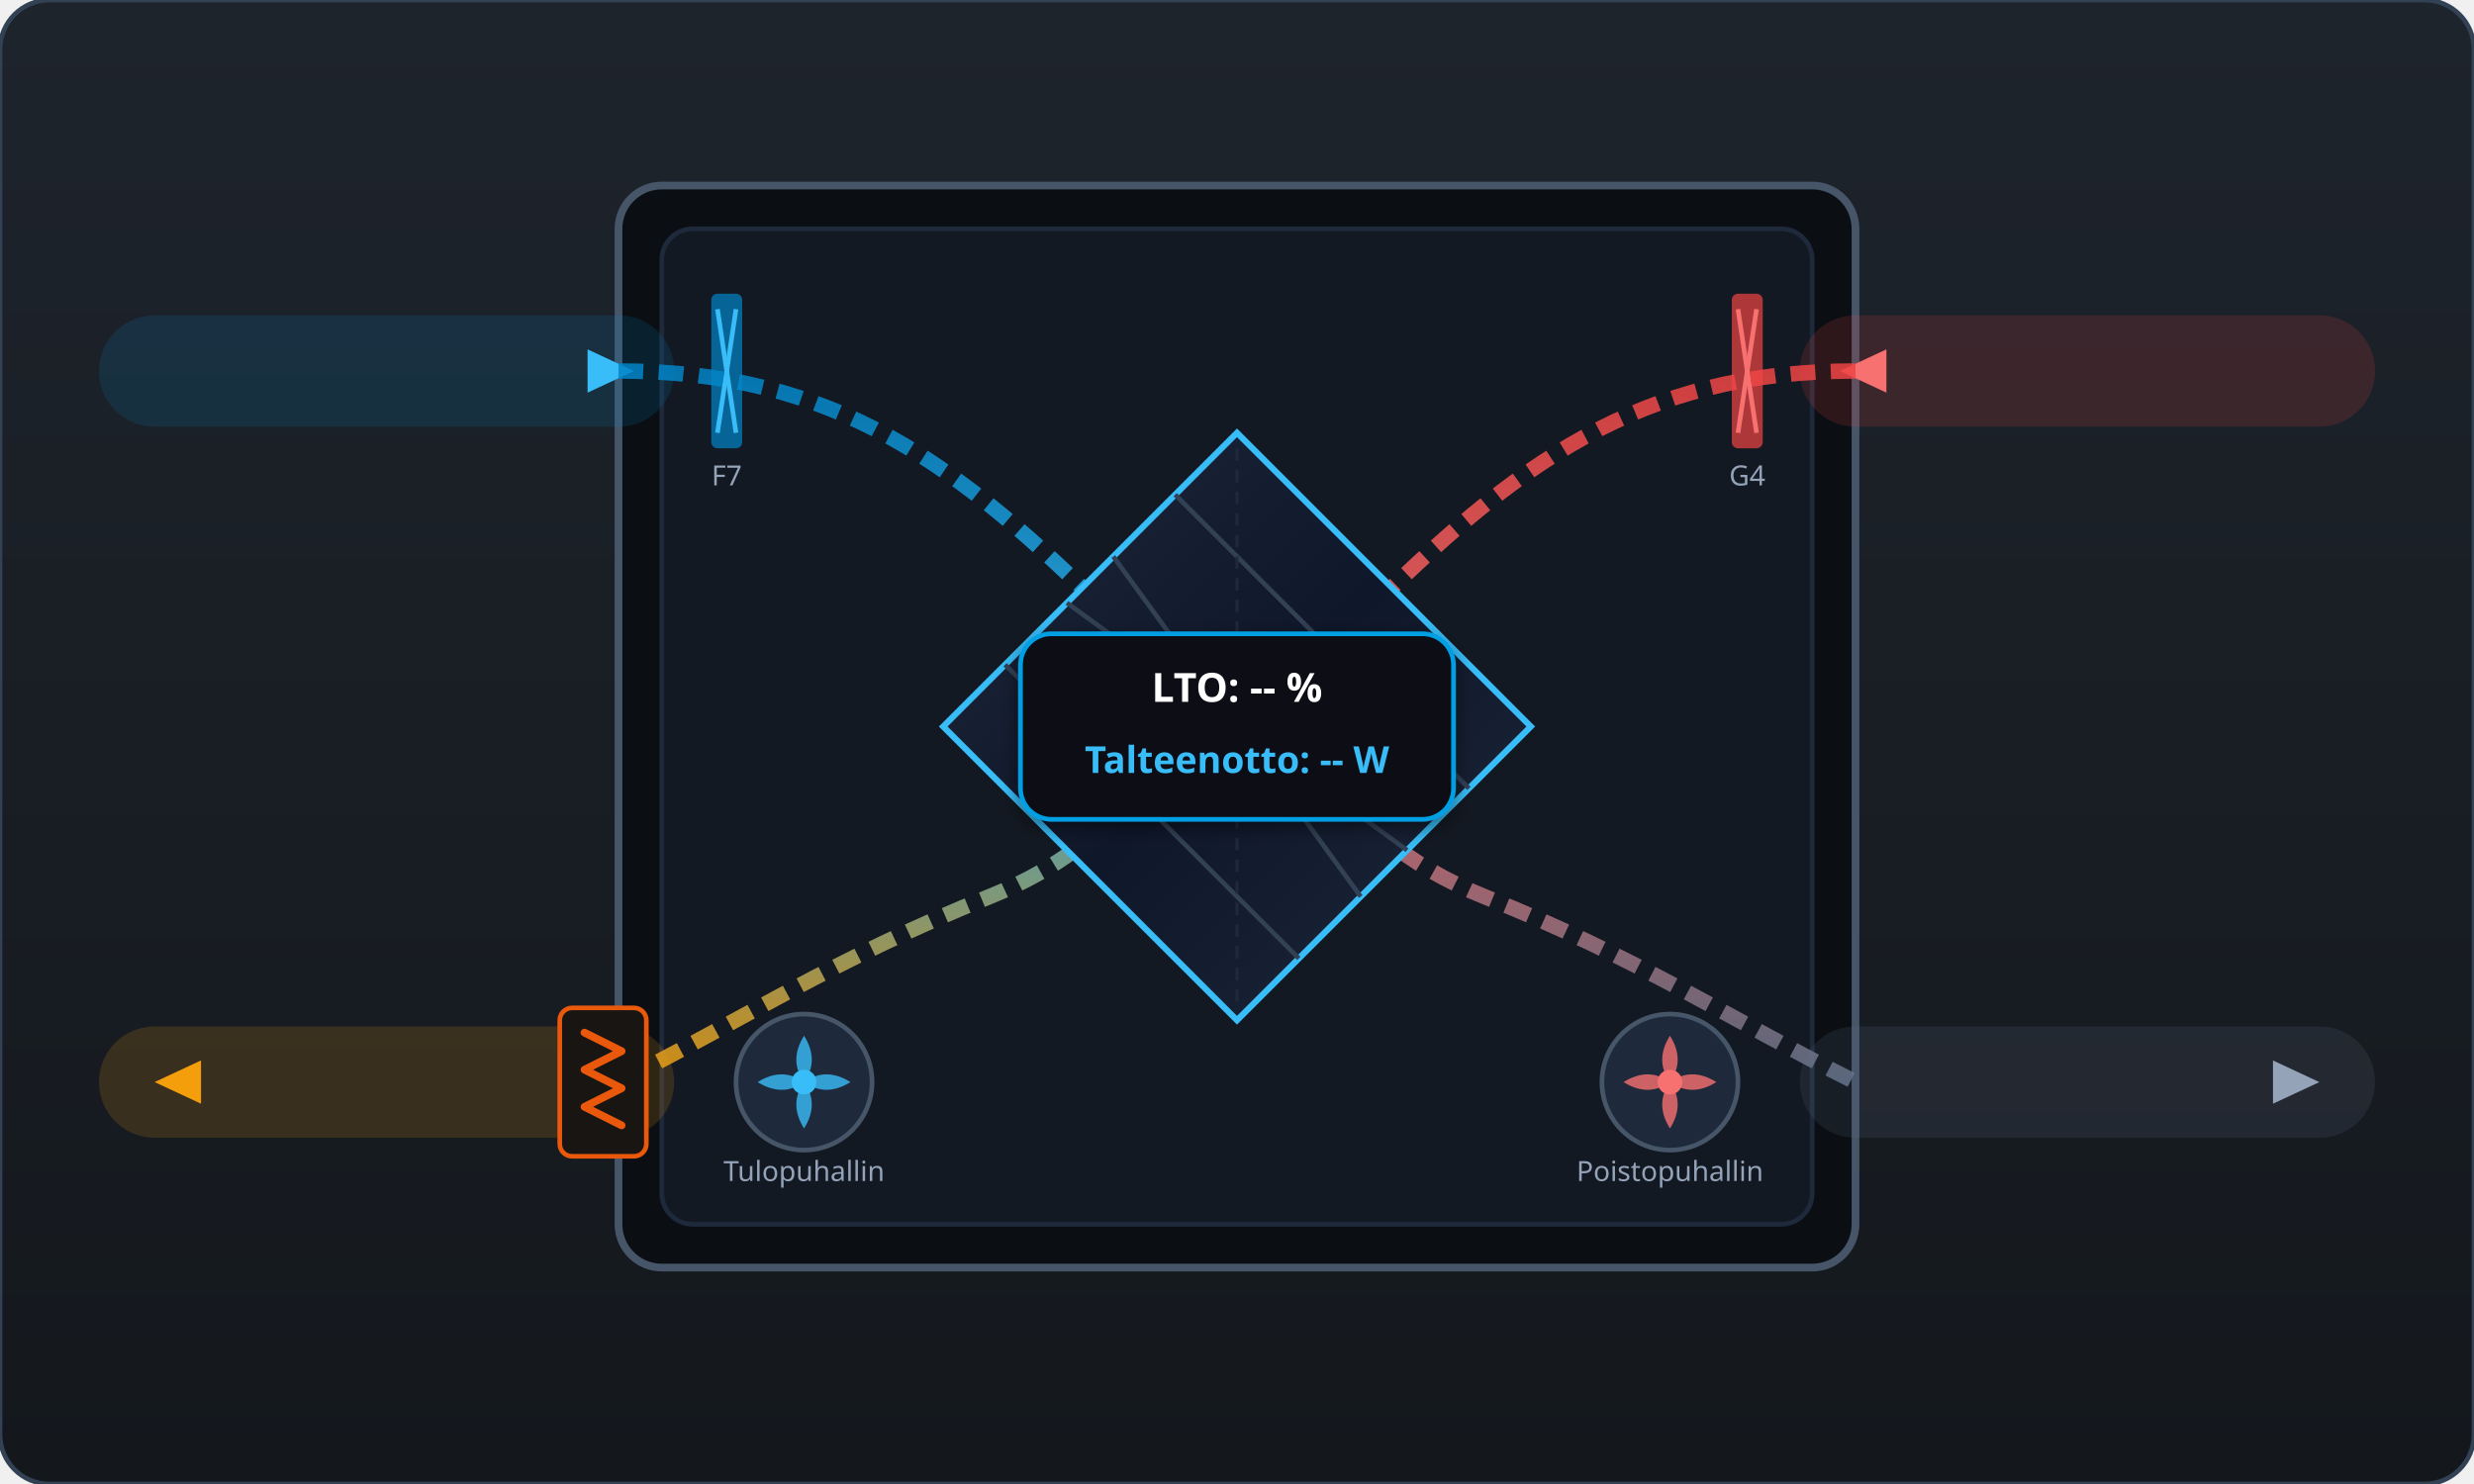
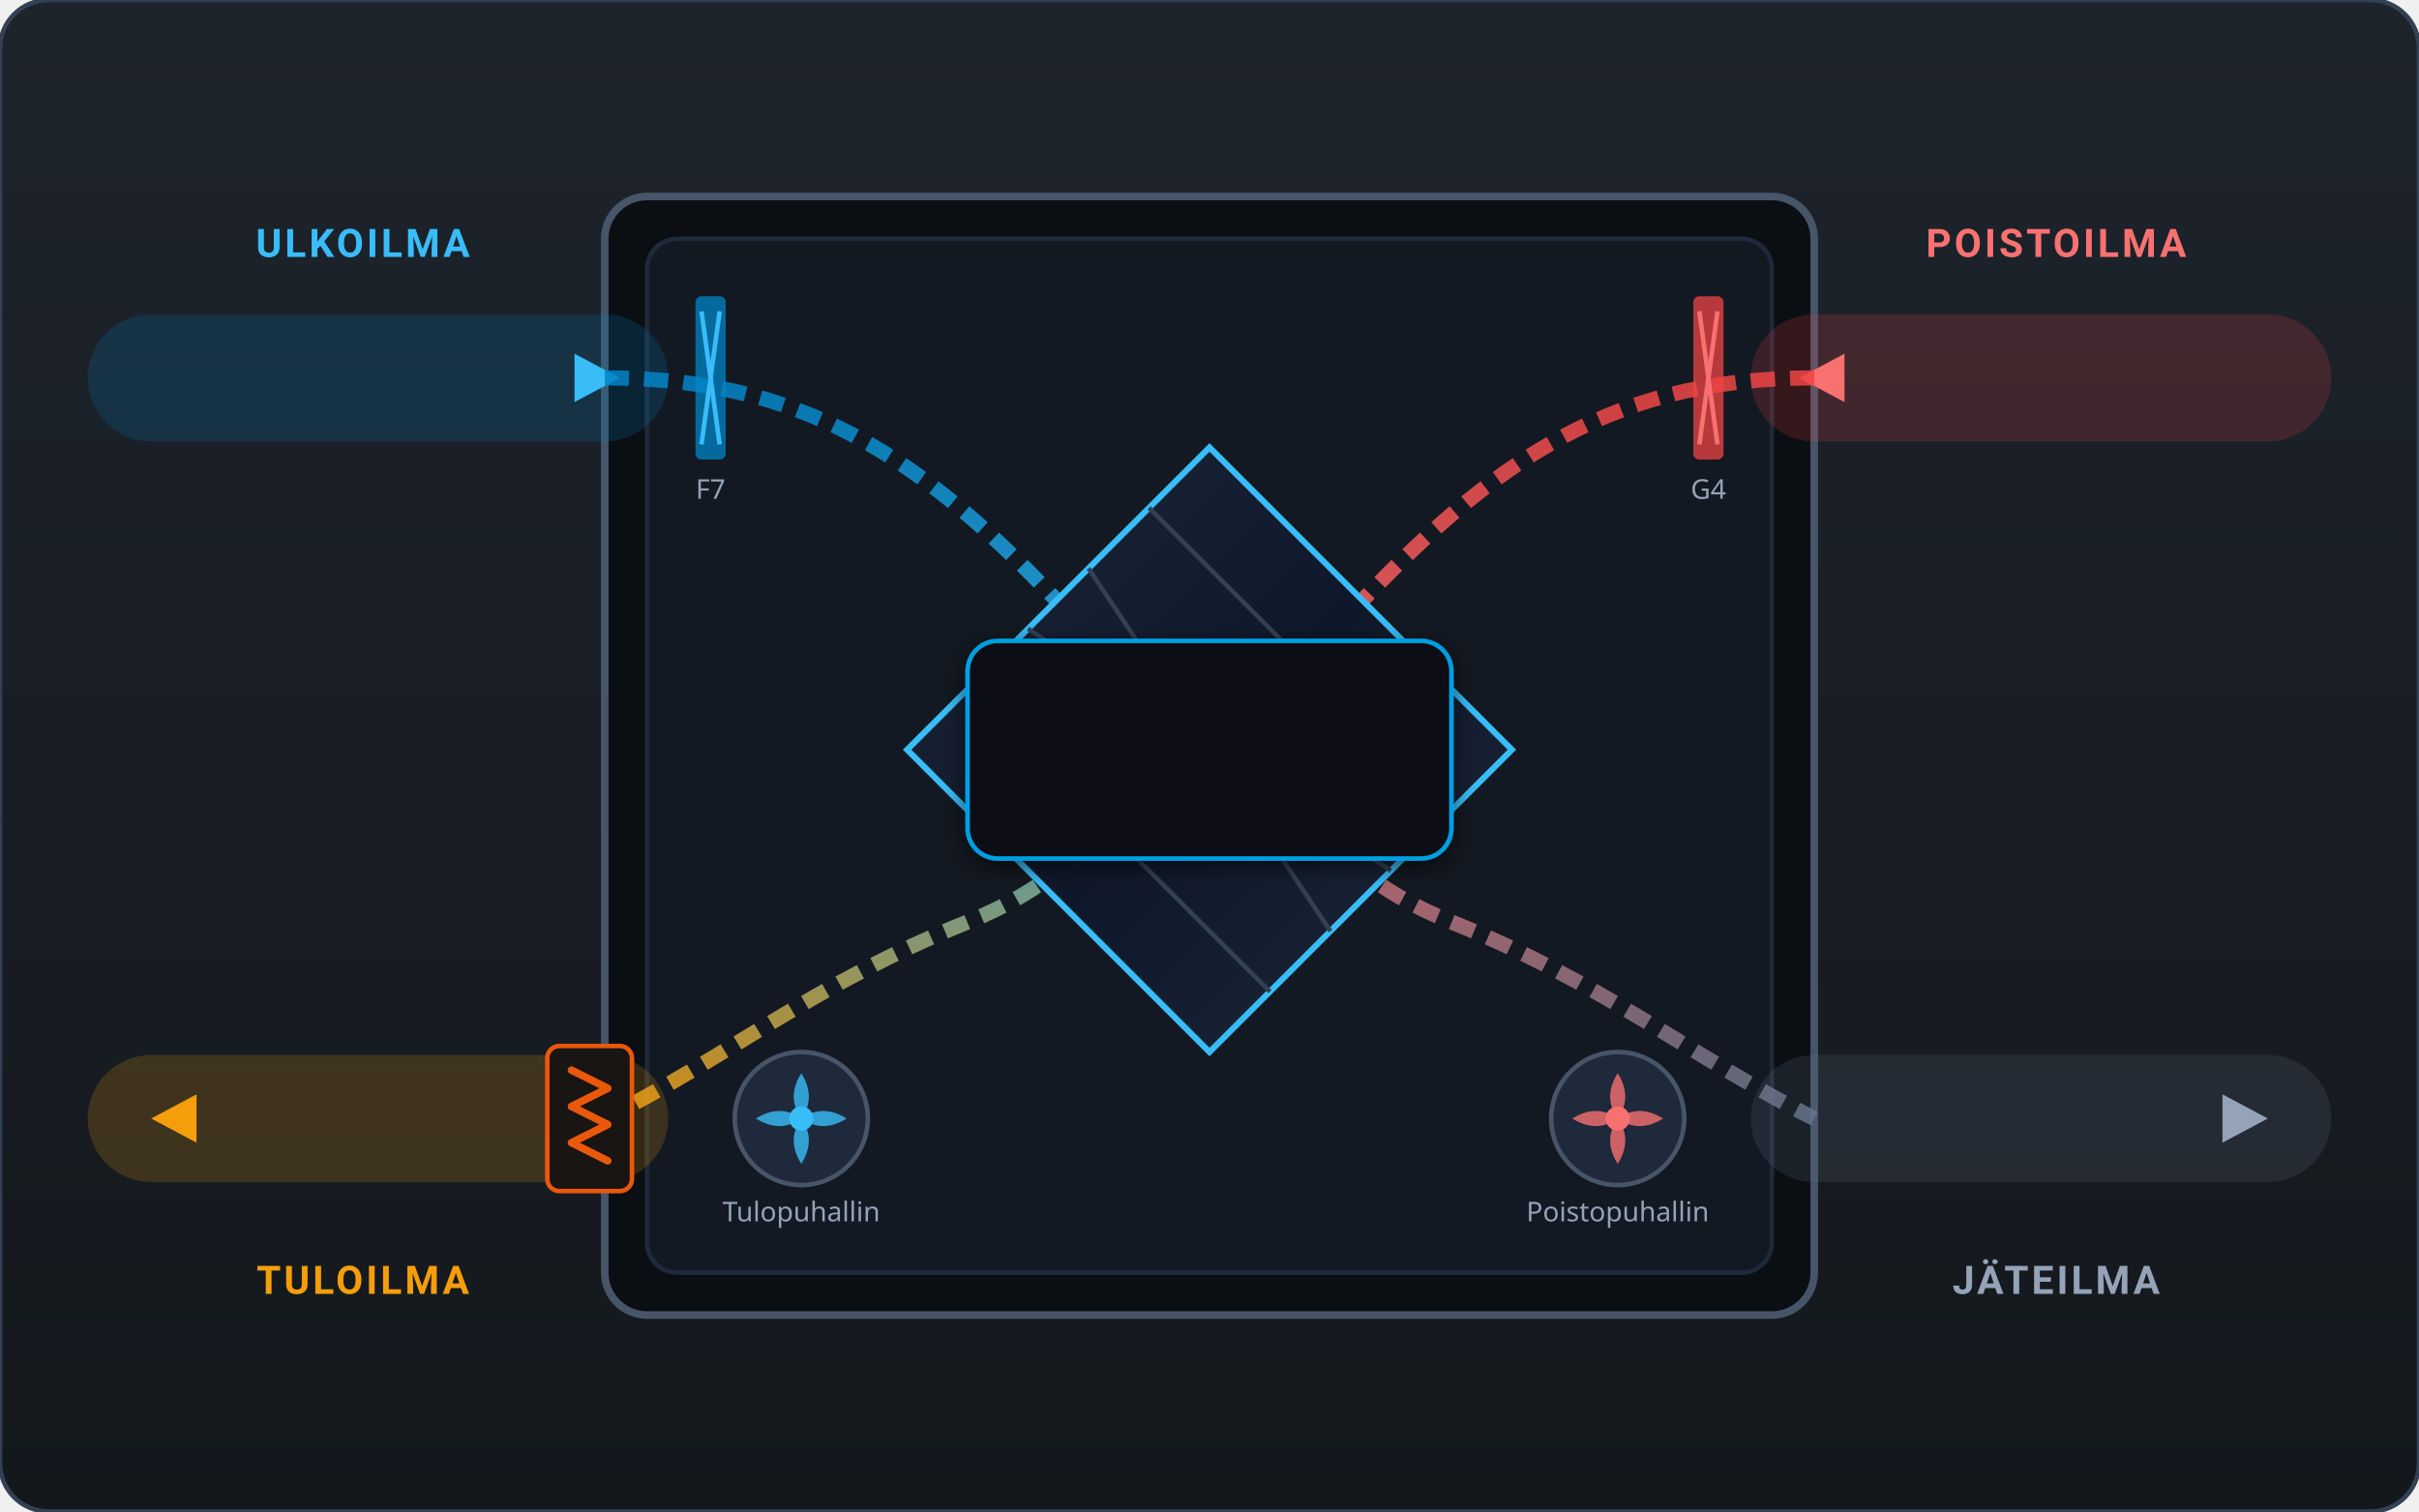
- <svg xmlns="http://www.w3.org/2000/svg" viewBox="0 0 800 480" width="100%" height="100%">
+ <svg xmlns="http://www.w3.org/2000/svg" viewBox="0 0 800 500" width="100%" height="100%">
  <defs>
    <linearGradient id="bgGrad" x1="0%" y1="0%" x2="0%" y2="100%">
      <stop offset="0%" stop-color="#1e242c" />
      <stop offset="100%" stop-color="#14181d" />
    </linearGradient>
    <linearGradient id="freshAirGrad" x1="0%" y1="0%" x2="100%" y2="0%">
      <stop offset="0%" stop-color="#38bdf8" stop-opacity="0.9" />
      <stop offset="100%" stop-color="#0284c7" stop-opacity="0.9" />
    </linearGradient>
    <linearGradient id="supplyAirGrad" x1="100%" y1="0%" x2="0%" y2="0%">
      <stop offset="0%" stop-color="#f59e0b" stop-opacity="0.9" />
      <stop offset="100%" stop-color="#ea580c" stop-opacity="0.9" />
    </linearGradient>
    <linearGradient id="exhaustAirGrad" x1="100%" y1="0%" x2="0%" y2="0%">
      <stop offset="0%" stop-color="#f87171" stop-opacity="0.9" />
      <stop offset="100%" stop-color="#ef4444" stop-opacity="0.9" />
    </linearGradient>
    <linearGradient id="wasteAirGrad" x1="0%" y1="0%" x2="100%" y2="0%">
      <stop offset="0%" stop-color="#64748b" stop-opacity="0.9" />
      <stop offset="100%" stop-color="#475569" stop-opacity="0.9" />
    </linearGradient>
    <linearGradient id="coreGrad" x1="0%" y1="0%" x2="100%" y2="100%">
      <stop offset="0%" stop-color="#1e293b" />
      <stop offset="50%" stop-color="#0f172a" />
      <stop offset="100%" stop-color="#1e293b" />
    </linearGradient>
-     <linearGradient id="supplyCoreFlow" x1="0%" y1="0%" x2="0%" y2="100%">
+     <linearGradient id="freshCoreFlow" x1="0%" y1="0%" x2="0%" y2="100%">
      <stop offset="0%" stop-color="#0284c7" />
      <stop offset="50%" stop-color="#38bdf8" />
      <stop offset="100%" stop-color="#f59e0b" />
    </linearGradient>
    <linearGradient id="exhaustCoreFlow" x1="0%" y1="0%" x2="0%" y2="100%">
      <stop offset="0%" stop-color="#ef4444" />
      <stop offset="50%" stop-color="#f87171" />
      <stop offset="100%" stop-color="#64748b" />
    </linearGradient>
    <filter id="heaterGlow" x="-30%" y="-30%" width="160%" height="160%">
      <feGaussianBlur stdDeviation="3.5" result="blur" />
      <feComposite in="SourceGraphic" in2="blur" operator="over" />
    </filter>
-     <filter id="badgeShadow" x="-20%" y="-20%" width="140%" height="140%">
-       <feDropShadow dx="0" dy="2" stdDeviation="3" flood-color="#000000" flood-opacity="0.5" />
+     <filter id="plateShadow" x="-20%" y="-20%" width="140%" height="140%">
+       <feDropShadow dx="0" dy="2" stdDeviation="4" flood-color="#000000" flood-opacity="0.6" />
    </filter>
  </defs>
-   <rect width="800" height="480" rx="16" fill="url(#bgGrad)" stroke="#334155" stroke-width="1.5" />
-   <rect x="200" y="60" width="400" height="350" rx="14" fill="#0b0f14" stroke="#475569" stroke-width="2.5" />
-   <rect x="214" y="74" width="372" height="322" rx="10" fill="#131922" stroke="#1e293b" stroke-width="1.5" />
-   <path d="M 50 120 L 200 120" stroke="#0284c7" stroke-width="36" stroke-linecap="round" fill="none" opacity="0.15" />
-   <path d="M 50 120 L 200 120" stroke="url(#freshAirGrad)" stroke-width="7" stroke-linecap="round" fill="none" />
-   <polygon points="190,113 205,120 190,127" fill="#38bdf8" />
-   <path d="M 750 120 L 600 120" stroke="#ef4444" stroke-width="36" stroke-linecap="round" fill="none" opacity="0.15" />
-   <path d="M 750 120 L 600 120" stroke="url(#exhaustAirGrad)" stroke-width="7" stroke-linecap="round" fill="none" />
-   <polygon points="610,113 595,120 610,127" fill="#f87171" />
-   <path d="M 600 350 L 750 350" stroke="#64748b" stroke-width="36" stroke-linecap="round" fill="none" opacity="0.15" />
-   <path d="M 600 350 L 750 350" stroke="url(#wasteAirGrad)" stroke-width="7" stroke-linecap="round" fill="none" />
-   <polygon points="735,343 750,350 735,357" fill="#94a3b8" />
-   <path d="M 200 350 L 50 350" stroke="#f59e0b" stroke-width="36" stroke-linecap="round" fill="none" opacity="0.15" />
-   <path d="M 200 350 L 50 350" stroke="url(#supplyAirGrad)" stroke-width="7" stroke-linecap="round" fill="none" />
-   <polygon points="65,343 50,350 65,357" fill="#f59e0b" />
-   <g transform="translate(230, 95)">
-     <rect x="0" y="0" width="10" height="50" rx="2" fill="#0284c7" opacity="0.7" />
-     <line x1="2" y1="5" x2="8" y2="45" stroke="#38bdf8" stroke-width="1.5" />
-     <line x1="8" y1="5" x2="2" y2="45" stroke="#38bdf8" stroke-width="1.5" />
-     <text x="5" y="62" fill="#94a3b8" font-size="9" font-family="sans-serif" text-anchor="middle">F7</text>
+   <rect width="800" height="500" rx="16" fill="url(#bgGrad)" stroke="#334155" stroke-width="1.5" />
+   <rect x="200" y="65" width="400" height="370" rx="14" fill="#0b0f14" stroke="#475569" stroke-width="2.5" />
+   <rect x="214" y="79" width="372" height="342" rx="10" fill="#131922" stroke="#1e293b" stroke-width="1.5" />
+   <text x="120" y="85" fill="#38bdf8" font-size="13" font-weight="700" font-family="-apple-system, BlinkMacSystemFont, 'Segoe UI', Roboto, sans-serif" letter-spacing="1" text-anchor="middle">ULKOILMA</text>
+   <path d="M 50 125 L 200 125" stroke="#0284c7" stroke-width="42" stroke-linecap="round" fill="none" opacity="0.18" />
+   <path d="M 50 125 L 200 125" stroke="url(#freshAirGrad)" stroke-width="8" stroke-linecap="round" fill="none" />
+   <polygon points="190,117 205,125 190,133" fill="#38bdf8" />
+   <text x="680" y="85" fill="#f87171" font-size="13" font-weight="700" font-family="-apple-system, BlinkMacSystemFont, 'Segoe UI', Roboto, sans-serif" letter-spacing="1" text-anchor="middle">POISTOILMA</text>
+   <path d="M 750 125 L 600 125" stroke="#ef4444" stroke-width="42" stroke-linecap="round" fill="none" opacity="0.18" />
+   <path d="M 750 125 L 600 125" stroke="url(#exhaustAirGrad)" stroke-width="8" stroke-linecap="round" fill="none" />
+   <polygon points="610,117 595,125 610,133" fill="#f87171" />
+   <text x="120" y="428" fill="#f59e0b" font-size="13" font-weight="700" font-family="-apple-system, BlinkMacSystemFont, 'Segoe UI', Roboto, sans-serif" letter-spacing="1" text-anchor="middle">TULOILMA</text>
+   <path d="M 200 370 L 50 370" stroke="#f59e0b" stroke-width="42" stroke-linecap="round" fill="none" opacity="0.18" />
+   <path d="M 200 370 L 50 370" stroke="url(#supplyAirGrad)" stroke-width="8" stroke-linecap="round" fill="none" />
+   <polygon points="65,362 50,370 65,378" fill="#f59e0b" />
+   <text x="680" y="428" fill="#94a3b8" font-size="13" font-weight="700" font-family="-apple-system, BlinkMacSystemFont, 'Segoe UI', Roboto, sans-serif" letter-spacing="1" text-anchor="middle">JÄTEILMA</text>
+   <path d="M 600 370 L 750 370" stroke="#64748b" stroke-width="42" stroke-linecap="round" fill="none" opacity="0.18" />
+   <path d="M 600 370 L 750 370" stroke="url(#wasteAirGrad)" stroke-width="8" stroke-linecap="round" fill="none" />
+   <polygon points="735,362 750,370 735,378" fill="#94a3b8" />
+   <g transform="translate(230, 98)">
+     <rect x="0" y="0" width="10" height="54" rx="2" fill="#0284c7" opacity="0.75" />
+     <line x1="2" y1="5" x2="8" y2="49" stroke="#38bdf8" stroke-width="1.5" />
+     <line x1="8" y1="5" x2="2" y2="49" stroke="#38bdf8" stroke-width="1.5" />
+     <text x="5" y="67" fill="#94a3b8" font-size="9" font-family="sans-serif" text-anchor="middle">F7</text>
  </g>
-   <g transform="translate(560, 95)">
-     <rect x="0" y="0" width="10" height="50" rx="2" fill="#ef4444" opacity="0.7" />
-     <line x1="2" y1="5" x2="8" y2="45" stroke="#f87171" stroke-width="1.5" />
-     <line x1="8" y1="5" x2="2" y2="45" stroke="#f87171" stroke-width="1.5" />
-     <text x="5" y="62" fill="#94a3b8" font-size="9" font-family="sans-serif" text-anchor="middle">G4</text>
+   <g transform="translate(560, 98)">
+     <rect x="0" y="0" width="10" height="54" rx="2" fill="#ef4444" opacity="0.75" />
+     <line x1="2" y1="5" x2="8" y2="49" stroke="#f87171" stroke-width="1.5" />
+     <line x1="8" y1="5" x2="2" y2="49" stroke="#f87171" stroke-width="1.5" />
+     <text x="5" y="67" fill="#94a3b8" font-size="9" font-family="sans-serif" text-anchor="middle">G4</text>
  </g>
-   <path d="M 200 120 C 270 120, 310 150, 360 200 C 390 230, 370 270, 320 290 C 270 310, 240 330, 200 350" stroke="url(#supplyCoreFlow)" stroke-width="5" stroke-dasharray="8,5" fill="none" opacity="0.85" />
-   <path d="M 600 120 C 530 120, 490 150, 440 200 C 410 230, 430 270, 480 290 C 530 310, 560 330, 600 350" stroke="url(#exhaustCoreFlow)" stroke-width="5" stroke-dasharray="8,5" fill="none" opacity="0.85" />
-   <g transform="translate(400, 235)">
-     <polygon points="0,-95 95,0 0,95 -95,0" fill="url(#coreGrad)" stroke="#38bdf8" stroke-width="2" />
-     <line x1="-55" y1="-40" x2="55" y2="40" stroke="#334155" stroke-width="1.5" />
-     <line x1="-40" y1="-55" x2="40" y2="55" stroke="#334155" stroke-width="1.5" />
-     <line x1="-20" y1="-75" x2="75" y2="20" stroke="#334155" stroke-width="1.5" />
-     <line x1="-75" y1="-20" x2="20" y2="75" stroke="#334155" stroke-width="1.5" />
-     <line x1="0" y1="-90" x2="0" y2="90" stroke="#1e293b" stroke-width="1" stroke-dasharray="4,3" />
-     <rect x="-70" y="-30" width="140" height="60" rx="10" fill="#090d12" stroke="#009fe3" stroke-width="1.5" filter="url(#badgeShadow)" />
-     <text x="0" y="-8" fill="#ffffff" font-size="13" font-weight="bold" font-family="sans-serif" text-anchor="middle" id="svg_rec_eff">LTO: -- %</text>
-     <text x="0" y="15" fill="#38bdf8" font-size="12" font-weight="600" font-family="sans-serif" text-anchor="middle" id="svg_rec_power">Talteenotto: -- W</text>
+   <path d="M 200 125 C 270 125, 310 155, 360 210 C 390 245, 370 285, 320 305 C 270 325, 240 350, 200 370" stroke="url(#freshCoreFlow)" stroke-width="5" stroke-dasharray="8,5" fill="none" opacity="0.85" />
+   <path d="M 600 125 C 530 125, 490 155, 440 210 C 410 245, 430 285, 480 305 C 530 325, 560 350, 600 370" stroke="url(#exhaustCoreFlow)" stroke-width="5" stroke-dasharray="8,5" fill="none" opacity="0.85" />
+   <g transform="translate(400, 248)">
+     <polygon points="0,-100 100,0 0,100 -100,0" fill="url(#coreGrad)" stroke="#38bdf8" stroke-width="2" />
+     <line x1="-60" y1="-40" x2="60" y2="40" stroke="#334155" stroke-width="1.5" />
+     <line x1="-40" y1="-60" x2="40" y2="60" stroke="#334155" stroke-width="1.5" />
+     <line x1="-20" y1="-80" x2="80" y2="20" stroke="#334155" stroke-width="1.5" />
+     <line x1="-80" y1="-20" x2="20" y2="80" stroke="#334155" stroke-width="1.5" />
+     <rect x="-80" y="-36" width="160" height="72" rx="10" fill="#090d12" stroke="#009fe3" stroke-width="1.5" filter="url(#plateShadow)" />
  </g>
-   <g transform="translate(260, 350)" id="fan_supply">
+   <g transform="translate(265, 370)">
    <circle cx="0" cy="0" r="22" fill="#1e293b" stroke="#475569" stroke-width="1.5" />
    <circle cx="0" cy="0" r="4" fill="#38bdf8" />
    <path d="M 0,-15 Q 5,-7 0,0 Q -5,-7 0,-15" fill="#38bdf8" opacity="0.8" />
    <path d="M 15,0 Q 7,5 0,0 Q 7,-5 15,0" fill="#38bdf8" opacity="0.8" />
    <path d="M 0,15 Q -5,7 0,0 Q 5,7 0,15" fill="#38bdf8" opacity="0.8" />
    <path d="M -15,0 Q -7,-5 0,0 Q -7,5 -15,0" fill="#38bdf8" opacity="0.8" />
-     <text x="0" y="32" fill="#94a3b8" font-size="9" font-family="sans-serif" text-anchor="middle">Tulopuhallin</text>
+     <text x="0" y="34" fill="#94a3b8" font-size="9" font-family="sans-serif" text-anchor="middle">Tulopuhallin</text>
  </g>
-   <g transform="translate(540, 350)" id="fan_exhaust">
+   <g transform="translate(535, 370)">
    <circle cx="0" cy="0" r="22" fill="#1e293b" stroke="#475569" stroke-width="1.5" />
    <circle cx="0" cy="0" r="4" fill="#f87171" />
    <path d="M 0,-15 Q 5,-7 0,0 Q -5,-7 0,-15" fill="#f87171" opacity="0.8" />
    <path d="M 15,0 Q 7,5 0,0 Q 7,-5 15,0" fill="#f87171" opacity="0.8" />
    <path d="M 0,15 Q -5,7 0,0 Q 5,7 0,15" fill="#f87171" opacity="0.8" />
    <path d="M -15,0 Q -7,-5 0,0 Q -7,5 -15,0" fill="#f87171" opacity="0.8" />
-     <text x="0" y="32" fill="#94a3b8" font-size="9" font-family="sans-serif" text-anchor="middle">Poistopuhallin</text>
+     <text x="0" y="34" fill="#94a3b8" font-size="9" font-family="sans-serif" text-anchor="middle">Poistopuhallin</text>
  </g>
-   <g transform="translate(195, 350)" id="heater_coil">
+   <g transform="translate(195, 370)" id="heater_coil">
    <rect x="-14" y="-24" width="28" height="48" rx="4" fill="#181512" stroke="#ea580c" stroke-width="1.5" />
    <path d="M -6,-16 L 6,-10 L -6,-4 L 6,2 L -6,8 L 6,14" fill="none" stroke="#ea580c" stroke-width="2.5" stroke-linecap="round" stroke-linejoin="round" id="heater_path" />
  </g>
</svg>
